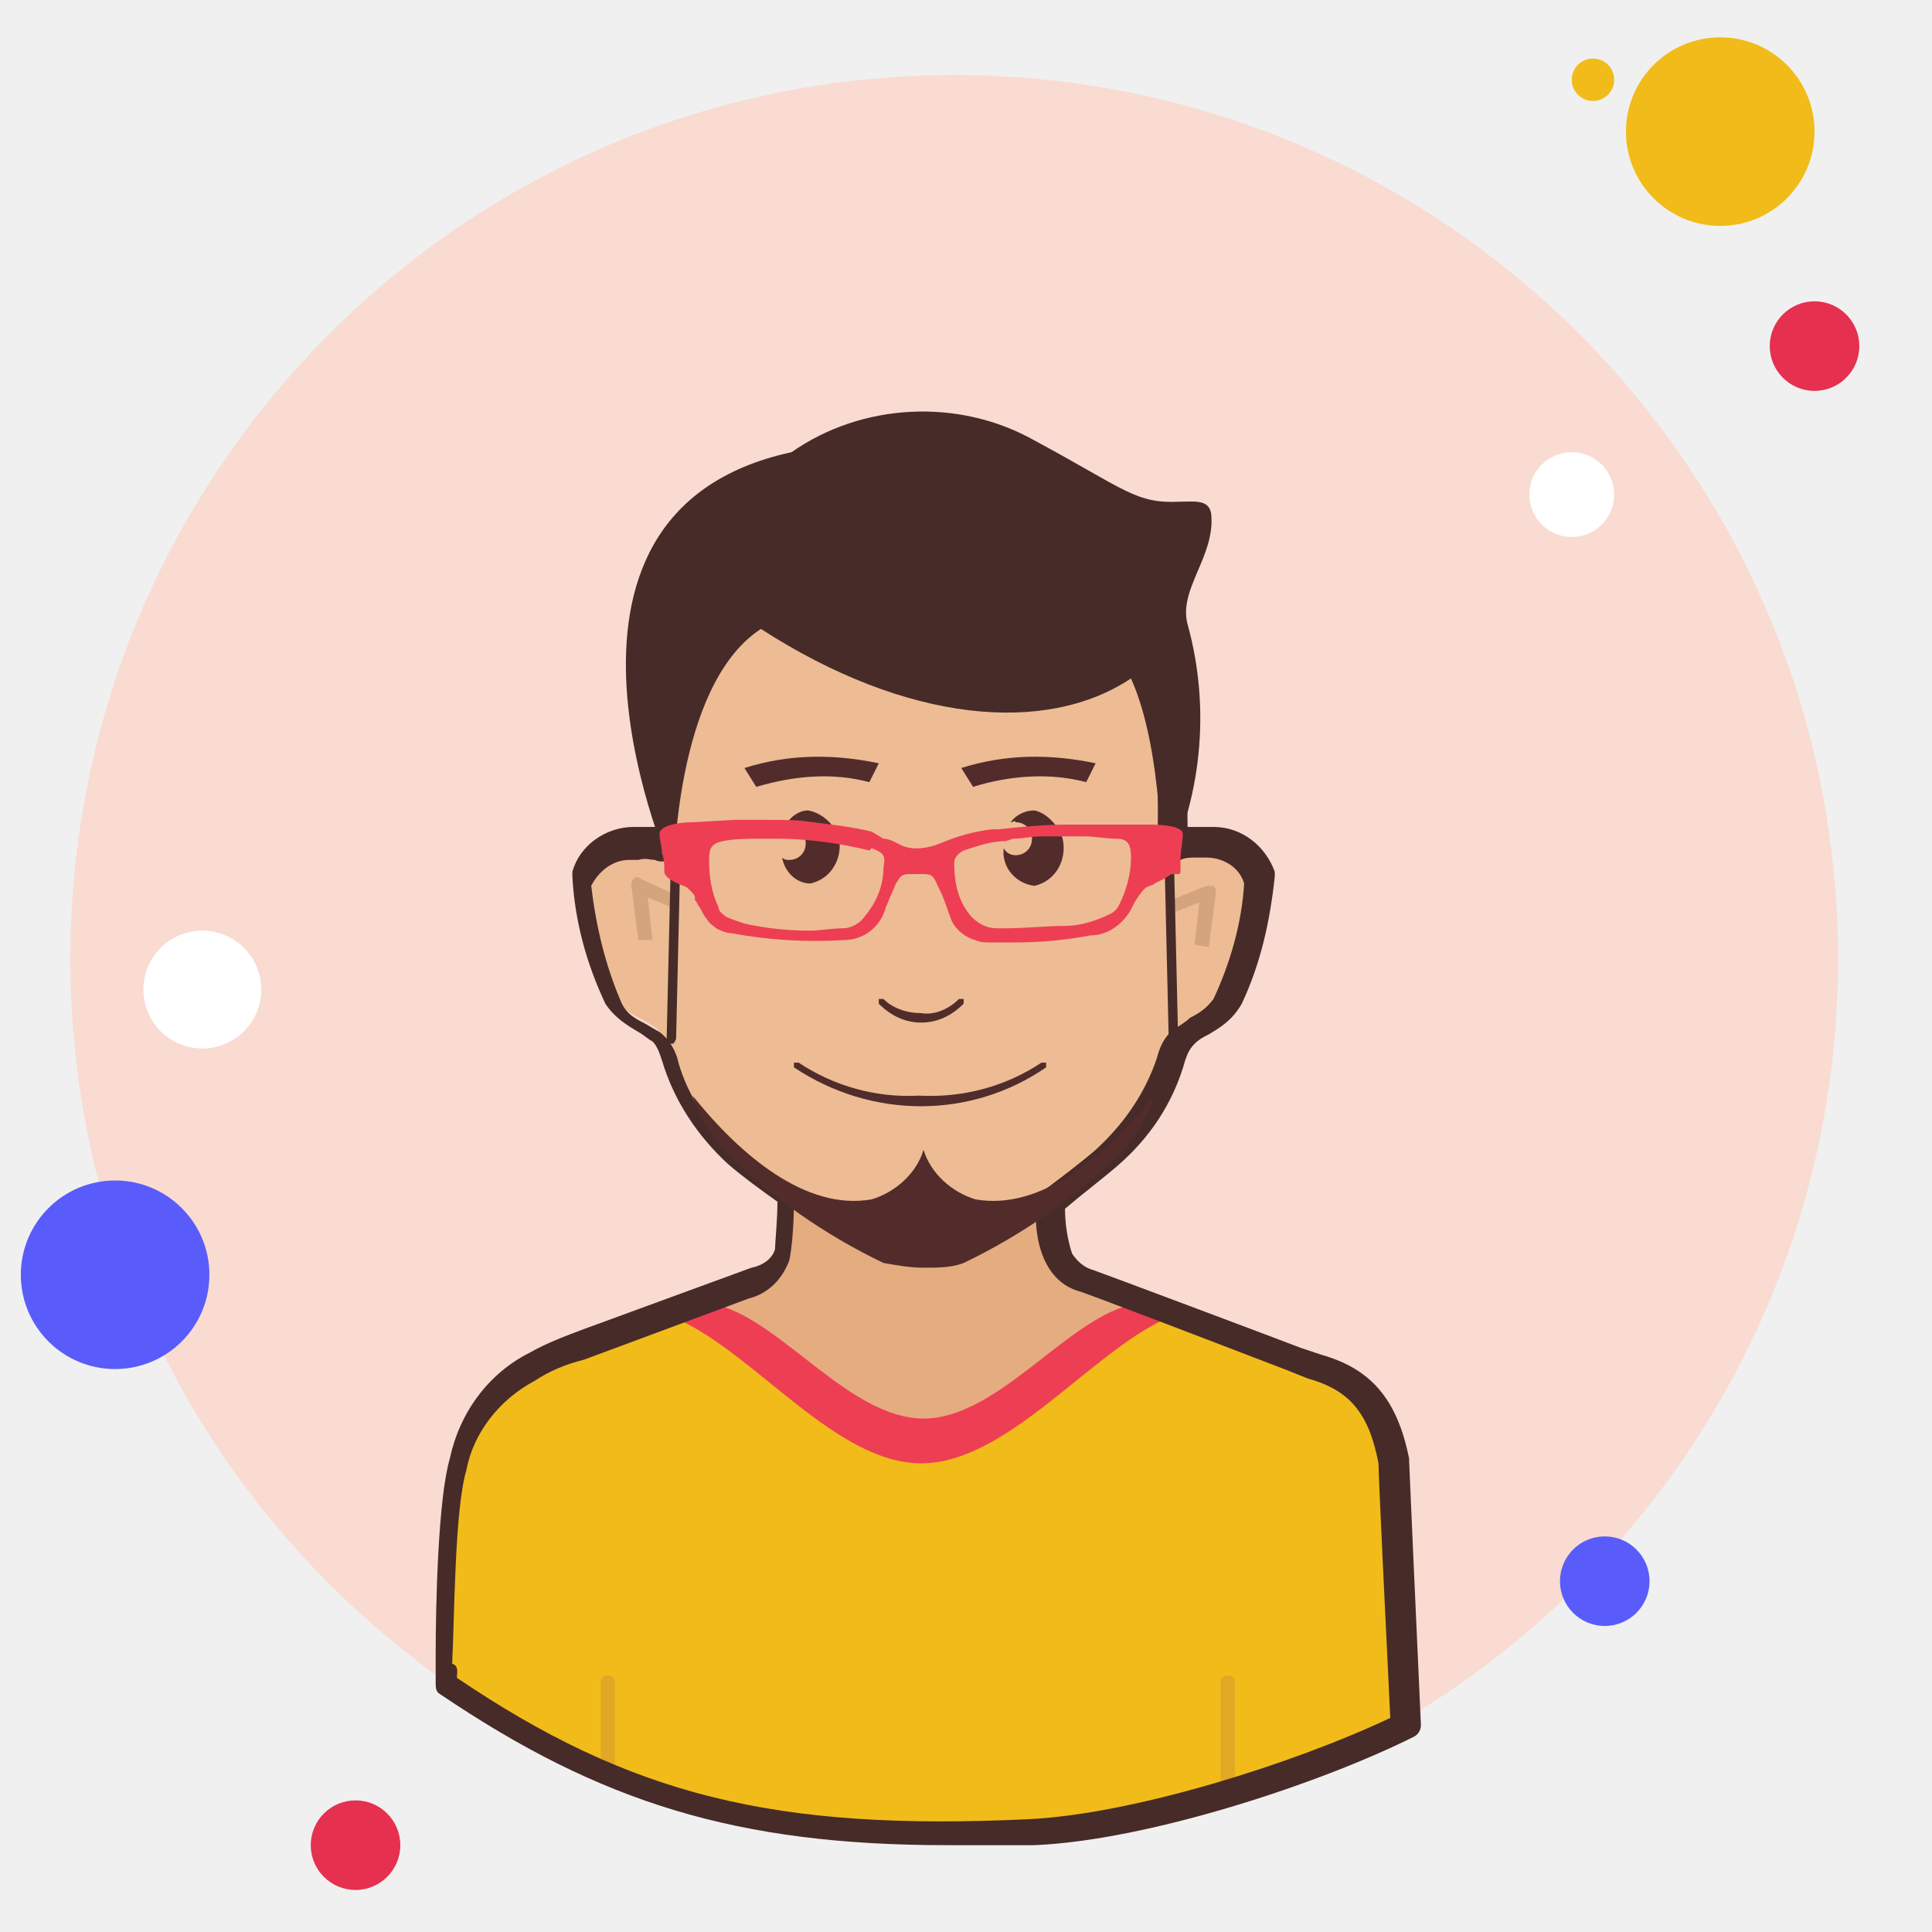
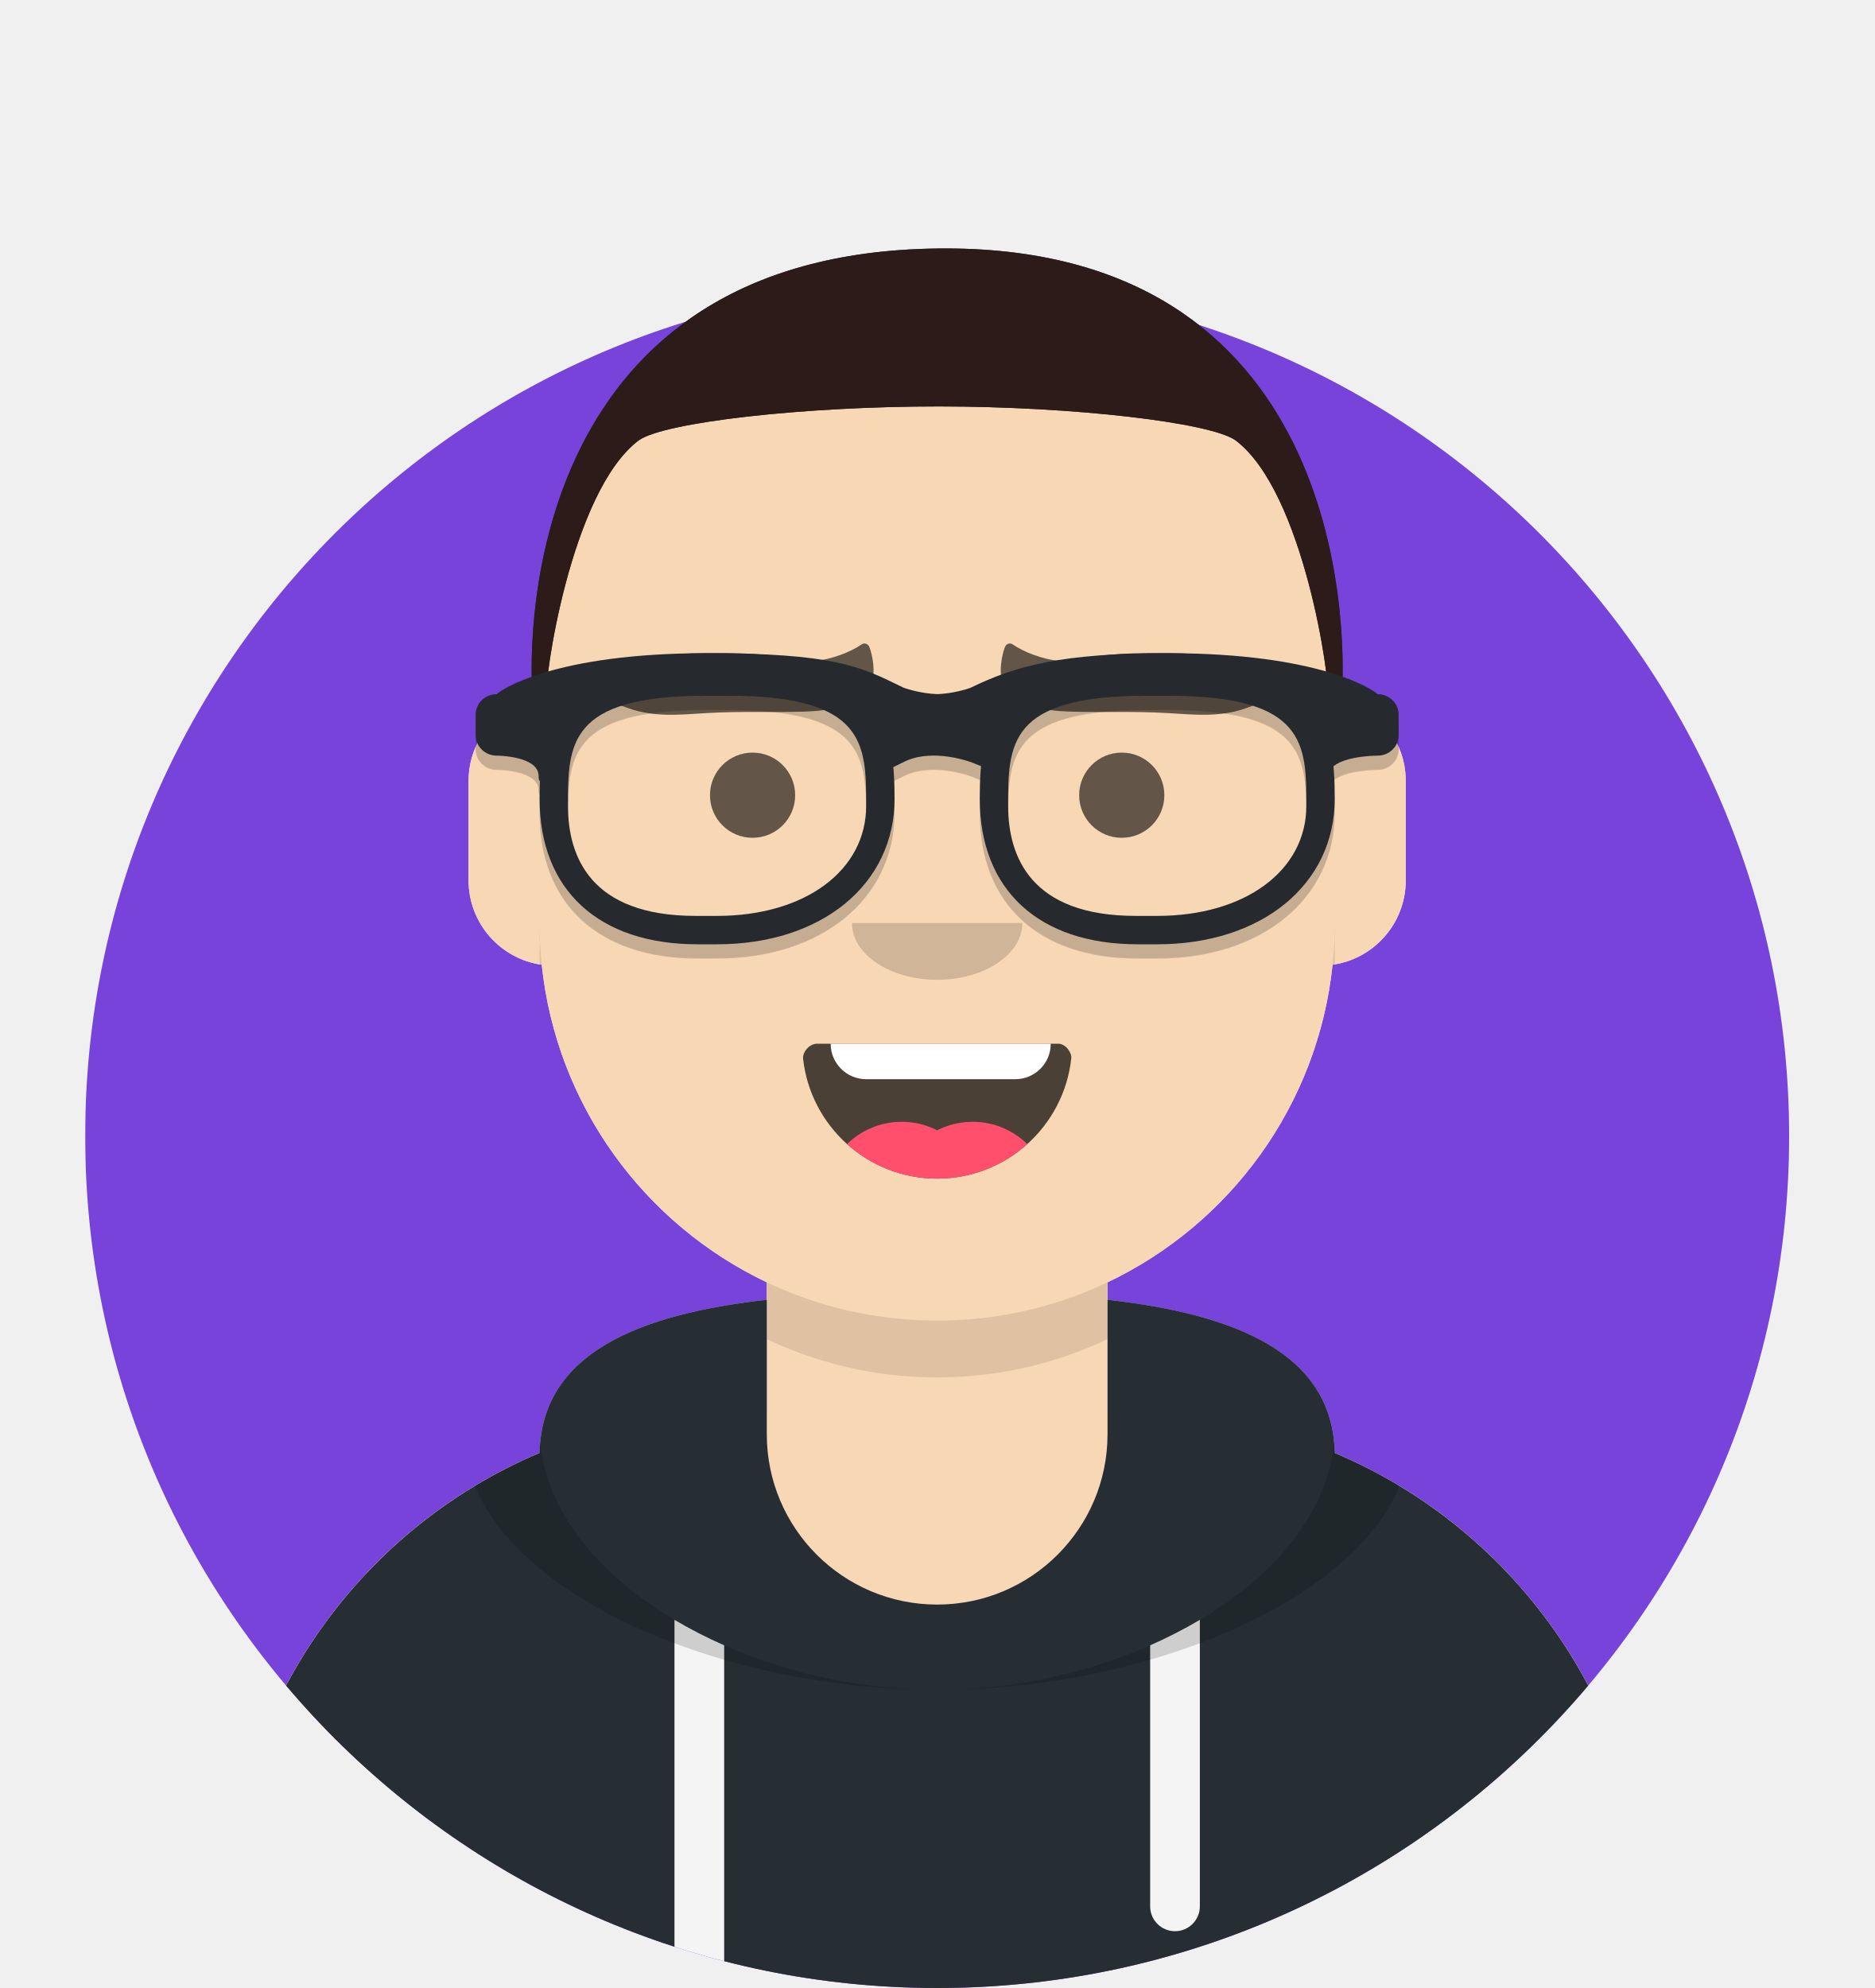
- <svg xmlns="http://www.w3.org/2000/svg" x="0px" y="0px" width="100" height="100" viewBox="0,0,256,256">
-   <g transform="translate(-28.16,-28.16) scale(1.22,1.22)">
-     <g fill-opacity="0" fill="#dddddd" fill-rule="nonzero" stroke="none" stroke-width="1" stroke-linecap="butt" stroke-linejoin="miter" stroke-miterlimit="10" stroke-dasharray="" stroke-dashoffset="0" font-family="none" font-weight="none" font-size="none" text-anchor="none" style="mix-blend-mode: normal">
-       <path d="M23.082,232.918v-209.836h209.836v209.836z" id="bgRectangle" />
-     </g>
-     <g fill="none" fill-rule="nonzero" stroke="none" stroke-width="1" stroke-linecap="butt" stroke-linejoin="miter" stroke-miterlimit="10" stroke-dasharray="" stroke-dashoffset="0" font-family="none" font-weight="none" font-size="none" text-anchor="none" style="mix-blend-mode: normal">
-       <g transform="scale(2.56,2.56)">
-         <path d="M20.2,55.4c-0.497,0 -0.9,0.403 -0.9,0.9c0,0.497 0.403,0.9 0.9,0.9c0.497,0 0.9,-0.403 0.9,-0.9c0,-0.497 -0.403,-0.9 -0.9,-0.9zM79.2,30.8c-0.387,0 -0.7,0.313 -0.7,0.7c0,0.387 0.313,0.7 0.7,0.7c0.387,0 0.7,-0.313 0.7,-0.7c0,-0.387 -0.313,-0.7 -0.7,-0.7z" fill="#ffffff" />
-         <path d="M76.6,11.5c-0.497,0 -0.9,0.403 -0.9,0.9c0,0.497 0.403,0.9 0.9,0.9c0.497,0 0.9,-0.403 0.9,-0.9c0,-0.497 -0.403,-0.9 -0.9,-0.9zM20.7,63.1c-0.497,0 -0.9,0.403 -0.9,0.9c0,0.497 0.403,0.9 0.9,0.9c0.497,0 0.9,-0.403 0.9,-0.9c0,-0.497 -0.403,-0.9 -0.9,-0.9z" fill="#f1bc19" />
-         <path d="M49.5,12.2c-20.711,0 -37.5,16.789 -37.5,37.5c0,20.711 16.789,37.5 37.5,37.5c20.711,0 37.5,-16.789 37.5,-37.5c0,-20.711 -16.789,-37.5 -37.5,-37.5z" fill="#f9dbd2" />
-         <path d="M82,10.6c-2.209,0 -4,1.791 -4,4c0,2.209 1.791,4 4,4c2.209,0 4,-1.791 4,-4c0,-2.209 -1.791,-4 -4,-4z" fill="#f1bc19" />
-         <path d="M86,21.8c-1.049,0 -1.9,0.851 -1.9,1.9c0,1.049 0.851,1.9 1.9,1.9c1.049,0 1.9,-0.851 1.9,-1.9c0,-1.049 -0.851,-1.9 -1.9,-1.9z" fill="#e5304f" />
-         <path d="M77.1,74.2c-1.049,0 -1.9,0.851 -1.9,1.9c0,1.049 0.851,1.9 1.9,1.9c1.049,0 1.9,-0.851 1.9,-1.9c0,-1.049 -0.851,-1.9 -1.9,-1.9zM13.9,59.1c-2.209,0 -4,1.791 -4,4c0,2.209 1.791,4 4,4c2.209,0 4,-1.791 4,-4c0,-2.209 -1.791,-4 -4,-4z" fill="#595cfb" />
-         <path d="M24.1,85.4c-1.049,0 -1.9,0.851 -1.9,1.9c0,1.049 0.851,1.9 1.9,1.9c1.049,0 1.9,-0.851 1.9,-1.9c0,-1.049 -0.851,-1.9 -1.9,-1.9z" fill="#e5304f" />
-         <path d="M75.7,28.2c-0.994,0 -1.8,0.806 -1.8,1.8c0,0.994 0.806,1.8 1.8,1.8c0.994,0 1.8,-0.806 1.8,-1.8c0,-0.994 -0.806,-1.8 -1.8,-1.8zM17.6,48.5c-1.381,0 -2.5,1.119 -2.5,2.5c0,1.381 1.119,2.5 2.5,2.5c1.381,0 2.5,-1.119 2.5,-2.5c0,-1.381 -1.119,-2.5 -2.5,-2.5z" fill="#ffffff" />
-         <path d="M68,70.9c-0.4,-2.2 -1.3,-3.4 -3.3,-4l-0.3,-0.1l-0.6,-0.2c-1.4,-0.6 -8.8,-3.4 -8.8,-3.4c-0.6,-0.1 -1,-0.5 -1.2,-1.1c-0.2,-0.9 -0.3,-1.9 -0.2,-2.9c-1.6,0.6 -3.3,1 -5,1.4c-1.9,0.2 -6,-2.3 -6,-2.3c0,0 -0.1,3 -0.2,3.7c-0.2,0.6 -0.7,1 -1.3,1.1l-7.1,2.6c-0.8,0.2 -1.5,0.5 -2.2,0.9c-1.5,1 -2.6,2.4 -3.2,4.2c0,0 -0.5,3.3 -0.5,3.4c0,0.5 -0.1,1 -0.1,1.5c7.8,5.3 14,6.7 24.7,6.3c4.9,-0.2 12.1,-2.6 15.9,-4.5c-0.3,-4.2 -0.6,-6.6 -0.6,-6.6z" fill="#e5ac80" />
-         <path d="M68,70.9c-0.4,-2.2 -1.3,-3.4 -3.3,-4l-0.3,-0.1l-0.6,-0.2c-0.7,-0.3 -3.2,-1.2 -5.3,-2c-3.2,1.6 -6.6,6 -10.2,6c-3.6,0 -7.1,-4.6 -10.4,-6.1l0.8,-0.3v0l-0.3,0.1l-4.4,1.6c-0.8,0.2 -1.5,0.5 -2.2,0.9c-1.5,1 -2.6,2.4 -3.2,4.2c0,0 -0.5,3.3 -0.5,3.4c0,0.5 -0.1,5.4 -0.1,6c7.8,5.3 14,6.7 24.7,6.3c4.9,-0.2 12.1,-2.6 15.9,-4.5c-0.3,-4.4 -0.6,-11.3 -0.6,-11.3z" fill="#f1bc19" />
-         <path d="M56.9,64.4c-2.7,0.7 -5.6,4.8 -8.7,4.8c-3.1,0 -6,-4.1 -8.7,-4.8l-1.7,0.6c3.3,1.5 6.7,6.1 10.3,6.1c3.6,0 7.1,-4.6 10.3,-6.1z" fill="#ee3e54" />
-         <path d="M34.8,84.6c-0.2,0 -0.3,-0.1 -0.3,-0.3v-3.9c0,-0.2 0.1,-0.3 0.3,-0.3c0.2,0 0.3,0.1 0.3,0.3v3.9c-0.1,0.1 -0.2,0.3 -0.3,0.3zM61.1,85.3c-0.2,0 -0.3,-0.1 -0.3,-0.3v-4.6c0,-0.2 0.1,-0.3 0.3,-0.3c0.2,0 0.3,0.1 0.3,0.3v4.6c0,0.1 -0.2,0.3 -0.3,0.3z" fill="#e0a825" />
-         <path d="M60.3,44.4h-0.4c-1,0 -1.2,0.3 -1.2,-0.3c0.1,-1.1 -0.1,-5.4 -0.1,-5.6c0,-4.5 -4.7,-8.1 -10.5,-8.3h-0.2c-5.8,0.2 -10.5,3.8 -10.5,8.3c0,0.2 -0.2,4.5 -0.1,5.6c0,0.6 -0.2,0.2 -1.2,0.3h-0.4c-1,0 -1.8,0.7 -2.1,1.6c0.1,0.1 0.6,3.7 1.4,5.2c0.4,0.8 1.1,0.9 1.8,1.4c0.3,0.2 0.5,0.6 0.6,1c0.5,1.6 1.4,3 2.7,4.1c0.6,0.6 4.5,4.7 7.8,4.5c3.3,-0.2 7.3,-4 7.9,-4.5c1.3,-1.1 2.2,-2.5 2.7,-4.1c0.1,-0.4 0.3,-0.8 0.6,-1c0.7,-0.5 1.4,-0.6 1.8,-1.4c0.8,-1.4 1.3,-5.1 1.4,-5.2c-0.2,-1 -1.1,-1.6 -2,-1.6z" fill="#edbc94" />
-         <path d="M48.1,52.4c0.7,0 1.3,-0.3 1.8,-0.8c0,0 0,-0.1 0,-0.2v0v0c0,0 -0.1,0 -0.2,0v0c-0.4,0.4 -1,0.7 -1.6,0.6c-0.6,0 -1.2,-0.2 -1.6,-0.6h-0.1c0,0 0,0 -0.1,0c0,0 0,0.1 0,0.2c0.5,0.5 1.1,0.8 1.8,0.8zM45.9,42.2l0.4,-0.8c-1.9,-0.4 -3.8,-0.4 -5.7,0.2l0.5,0.8c1.7,-0.5 3.3,-0.6 4.8,-0.2zM55.1,42.2l0.4,-0.8c-1.9,-0.4 -3.8,-0.4 -5.7,0.2l0.5,0.8c1.6,-0.5 3.3,-0.6 4.8,-0.2zM43.3,43.4c-0.4,0 -0.8,0.3 -1,0.7c0.1,0 0.1,0 0.2,0c0.4,0 0.7,0.3 0.7,0.7c0,0.4 -0.3,0.7 -0.7,0.7c-0.1,0 -0.2,0 -0.3,-0.1c0.1,0.6 0.6,1.1 1.2,1.1c0.9,-0.2 1.4,-1.1 1.2,-2c-0.2,-0.5 -0.7,-1 -1.3,-1.1zM52.9,43.4c-0.4,0 -0.8,0.2 -1,0.5c0.1,0 0.2,-0.1 0.2,0c0.4,0 0.7,0.3 0.7,0.7c0,0.4 -0.3,0.7 -0.7,0.7c-0.2,0 -0.4,-0.1 -0.5,-0.3c-0.1,0.8 0.5,1.5 1.3,1.6c0.9,-0.2 1.4,-1.1 1.2,-2c-0.2,-0.6 -0.7,-1.1 -1.2,-1.2zM53.4,54.3c0,0 0,-0.1 0,-0.2v0v0c0,0 -0.1,0 -0.2,0v0c-1.5,1 -3.3,1.5 -5.2,1.4c-1.8,0.1 -3.6,-0.4 -5.1,-1.4c0,0 0,0 -0.1,0h-0.1c0,0 0,0.1 0,0.2c3.3,2.2 7.5,2.2 10.7,0z" fill="#512c2b" />
-         <path d="M49.2,87.3c-8.9,0 -14.7,-1.8 -21.5,-6.4c-0.2,-0.1 -0.2,-0.3 -0.2,-0.5c0,-0.1 0,-0.5 0,-1.1c0,-2.2 0.1,-6.7 0.6,-8.4c0.4,-1.9 1.6,-3.6 3.4,-4.5c0.7,-0.4 1.5,-0.7 2.3,-1l7.1,-2.6c0.5,-0.1 0.9,-0.4 1,-0.8c0,-0.3 0.1,-1.2 0.1,-2c-0.7,-0.5 -1.4,-1 -2.1,-1.6c-1.3,-1.2 -2.3,-2.7 -2.8,-4.4c-0.1,-0.3 -0.2,-0.6 -0.4,-0.8c-0.2,-0.1 -0.4,-0.3 -0.6,-0.4c-0.5,-0.3 -1,-0.6 -1.4,-1.2c-0.8,-1.7 -1.3,-3.5 -1.4,-5.4c0,-0.1 0,-0.1 0,-0.2c0.3,-1.1 1.4,-1.9 2.6,-1.9h0.4c0.3,0 0.5,0 0.7,0c0,-1.2 0,-3.8 0.1,-4.9c0,-0.3 0,-0.5 0,-0.5c0,-4.8 4.8,-8.7 11,-8.9h0.2c6.2,0.2 11,4.1 11,8.9c0,0 0,0.2 0,0.5c0,1.2 0.1,3.8 0.1,4.9c0.2,0 0.4,0 0.7,0h0.4c1.2,0 2.2,0.8 2.6,1.9c0,0.1 0,0.1 0,0.2c-0.2,1.9 -0.6,3.7 -1.4,5.4c-0.4,0.7 -0.9,1 -1.4,1.3c-0.2,0.1 -0.4,0.2 -0.6,0.4c-0.2,0.2 -0.3,0.4 -0.4,0.7c-0.5,1.8 -1.5,3.3 -2.9,4.5c-0.7,0.6 -1.5,1.2 -2.2,1.8c0,0.6 0.1,1.3 0.3,1.9c0.2,0.3 0.5,0.6 0.9,0.7c0.3,0.1 7.5,2.8 8.8,3.3l0.9,0.3c2.1,0.6 3.2,1.9 3.7,4.4c0,0 0,0 0,0.1c0,0 0.3,6.9 0.5,11.2c0,0.2 -0.1,0.4 -0.3,0.5c-4,2 -11.3,4.4 -16.1,4.6c-1.5,0 -2.6,0 -3.7,0zM28.4,80.2c7.4,5 13.5,6.5 24.2,6c4.5,-0.2 11.4,-2.4 15.4,-4.3c-0.2,-4.1 -0.5,-10.3 -0.5,-10.8c-0.4,-2.1 -1.2,-3.1 -3,-3.6l-1,-0.4c-1.3,-0.5 -8.6,-3.3 -8.7,-3.3c-0.7,-0.2 -1.2,-0.7 -1.5,-1.4c-0.3,-0.7 -0.4,-1.6 -0.3,-2.4c0,-0.2 0.1,-0.3 0.2,-0.4c0.8,-0.6 1.6,-1.2 2.3,-1.8c1.2,-1.1 2.1,-2.4 2.6,-3.9c0.1,-0.4 0.3,-0.9 0.7,-1.2c0.3,-0.2 0.5,-0.3 0.7,-0.5c0.4,-0.2 0.7,-0.4 1,-0.8c0.7,-1.5 1.2,-3.2 1.3,-4.9c-0.2,-0.7 -0.9,-1.1 -1.6,-1.1h-0.4c-0.3,0 -0.5,0 -0.7,0.1c-0.3,0 -0.6,0.1 -0.8,-0.1c-0.2,-0.2 -0.2,-0.6 -0.2,-0.7c0.1,-0.8 0,-3.9 -0.1,-5c0,-0.3 0,-0.5 0,-0.6c0,-4.2 -4.4,-7.7 -10,-7.9h-0.2c-5.6,0.2 -10,3.7 -10,7.9c0,0 0,0.2 0,0.5c0,1.2 -0.1,4.2 -0.1,5.1c0,0.2 0,0.5 -0.2,0.7c-0.2,0.2 -0.5,0.2 -0.7,0.1c-0.2,0 -0.4,-0.1 -0.7,0h-0.4c-0.7,0 -1.3,0.5 -1.6,1.1c0.2,1.7 0.6,3.4 1.3,5c0.2,0.4 0.5,0.6 0.9,0.8c0.2,0.1 0.5,0.3 0.7,0.4c0.4,0.3 0.7,0.8 0.8,1.3c0.4,1.4 1.3,2.8 2.5,3.8c0.7,0.6 1.5,1.2 2.2,1.7c0.1,0.1 0.2,0.2 0.2,0.4c0,1 -0.1,2.1 -0.2,2.5c-0.3,0.8 -0.9,1.4 -1.7,1.6l-7,2.6c-0.8,0.2 -1.5,0.5 -2.1,0.9c-1.5,0.8 -2.6,2.2 -2.9,3.8c-0.5,1.7 -0.5,6.3 -0.6,8.2c0.3,0.1 0.2,0.4 0.2,0.6z" fill="#472b29" />
-         <path d="M60.3,49.2l-0.6,-0.1l0.2,-1.8l-1,0.4l-0.2,-0.5l1.5,-0.6c0.1,0 0.2,0 0.3,0c0.1,0.1 0.1,0.2 0.1,0.3zM36.1,48.9l-0.3,-2.3c0,-0.1 0,-0.2 0.1,-0.3c0.1,-0.1 0.2,-0.1 0.3,0l1.5,0.7l-0.2,0.5l-1,-0.4l0.2,1.8z" fill="#d3a47d" />
-         <path d="M37.5,53.3c-0.1,0 -0.1,0 0,0c-0.1,0 -0.2,-0.1 -0.2,-0.2l0.2,-8.6c0,-0.1 0.1,-0.2 0.2,-0.2v0c0.1,0 0.2,0.1 0.2,0.2l-0.2,8.6c-0.1,0.2 -0.1,0.2 -0.2,0.2zM58.8,53.3c-0.1,0 -0.2,-0.1 -0.2,-0.2l-0.2,-8.6c0,-0.1 0.1,-0.2 0.2,-0.2c0.1,0 0.2,0.1 0.2,0.2l0.2,8.6c0,0.1 -0.1,0.2 -0.2,0.2z" fill="#472b29" />
-         <path d="M50.4,59.9c-1,-0.3 -1.9,-1.1 -2.2,-2.1c-0.3,1 -1.2,1.8 -2.2,2.1c-2.8,0.5 -5.6,-1.9 -7.6,-4.4c0.3,0.9 0.7,1.6 1.3,2.3c2,2 4.3,3.6 6.8,4.8c0.6,0.1 1.1,0.2 1.7,0.2c0.6,0 1.2,0 1.7,-0.2c2.5,-1.2 4.8,-2.8 6.8,-4.8c0.6,-0.7 1,-1.5 1.3,-2.3c-2,2.5 -4.8,4.9 -7.6,4.4z" fill="#512c2b" />
-         <path d="M60.4,30.8c-0.1,-0.6 -0.7,-0.5 -1.3,-0.5c-1.9,0.1 -2.3,-0.5 -6.2,-2.6c-3.2,-1.8 -7.3,-1.6 -10.3,0.5c-12,2.6 -5,18 -5,18c0,0 0,-8.1 3.7,-10.5c6.2,4 12.1,4.5 15.7,2.1c1.4,3.1 1.3,8.5 1.3,8.5c1.7,-3.3 2.1,-7.2 1.1,-10.8c-0.4,-1.5 1.2,-2.9 1,-4.7z" fill="#472b29" />
-         <path d="M57.8,44h-0.2h-0.2h-1.1c-0.7,0 -1.3,0 -2,0c-1,0 -2,0.1 -2.9,0.2h-0.3c-0.8,0.1 -1.5,0.3 -2.2,0.6c-0.5,0.2 -1.1,0.3 -1.6,0.1l-0.2,-0.1c-0.2,-0.1 -0.4,-0.2 -0.6,-0.2l-0.5,-0.3c-0.8,-0.2 -1.7,-0.3 -2.5,-0.4c-0.6,-0.1 -1.2,-0.1 -1.8,-0.1h-0.7h-0.8l-1.8,0.1c-0.5,0 -1.1,0.1 -1.3,0.3c-0.1,0.1 -0.1,0.1 -0.1,0.2c0,0.3 0.1,0.5 0.1,0.8c0.1,0.3 0.1,0.5 0.1,0.8c0,0.2 0.3,0.4 0.8,0.6c0.1,0 0.2,0.1 0.3,0.2c0.1,0.1 0.2,0.2 0.2,0.3v0.1c0.1,0.1 0.1,0.2 0.2,0.3c0.1,0.2 0.2,0.4 0.3,0.5c0.1,0.2 0.3,0.3 0.4,0.4c0.2,0.1 0.4,0.2 0.6,0.2c1.6,0.3 3.2,0.4 4.8,0.3c0.9,0 1.6,-0.6 1.8,-1.4c0.1,-0.2 0.2,-0.5 0.3,-0.7c0.1,-0.2 0.1,-0.3 0.2,-0.4c0.1,-0.2 0.2,-0.3 0.5,-0.3h0.5c0.4,0 0.5,0 0.7,0.5l0.1,0.2c0.2,0.4 0.3,0.8 0.5,1.3c0.2,0.4 0.6,0.7 1,0.8c0.2,0.1 0.4,0.1 0.6,0.1c0.4,0 0.8,0 1.1,0c1.1,0 2.1,-0.1 3.2,-0.3c0.8,0 1.5,-0.6 1.8,-1.3c0.1,-0.2 0.3,-0.5 0.5,-0.7c0.1,-0.1 0.3,-0.1 0.4,-0.2c0.4,-0.2 0.6,-0.3 0.7,-0.4h0.3c0.1,0 0.1,-0.1 0.1,-0.1c0,-0.2 0,-0.3 0,-0.5c0,-0.4 0.1,-0.8 0.1,-1.1c0,-0.3 -0.7,-0.4 -1.4,-0.4zM52,44.6c0.4,0 0.8,-0.1 1.2,-0.1h0.5h0.8c0.2,0 0.3,0 0.5,0c0.5,0 0.9,0.1 1.4,0.1c0.5,0 0.6,0.3 0.6,0.8c0,0.7 -0.2,1.4 -0.5,2c-0.1,0.2 -0.2,0.3 -0.4,0.4c-0.6,0.3 -1.3,0.5 -1.9,0.5c-0.8,0 -1.7,0.1 -2.5,0.1h-0.4c-0.5,0 -1,-0.3 -1.3,-0.8c-0.4,-0.6 -0.5,-1.3 -0.5,-2c0,-0.2 0.2,-0.4 0.4,-0.5c0.6,-0.2 1.2,-0.4 1.8,-0.4zM46.5,45.8c0,0.8 -0.3,1.5 -0.8,2.1c-0.2,0.3 -0.6,0.5 -0.9,0.5c-0.5,0 -1,0.1 -1.4,0.1v0c-1,0 -1.9,-0.1 -2.8,-0.3c-0.3,-0.1 -0.6,-0.2 -0.8,-0.3c-0.1,-0.1 -0.3,-0.2 -0.3,-0.4c-0.3,-0.6 -0.4,-1.3 -0.4,-2c0,-0.5 0.1,-0.7 0.6,-0.8c0.5,-0.1 1.1,-0.1 1.6,-0.1h0.7c1.3,0 2.7,0.2 3.9,0.5l0.1,-0.1c0.5,0.2 0.6,0.3 0.5,0.8z" fill="#ee3e54" />
+ <svg xmlns="http://www.w3.org/2000/svg" xmlns:xlink="http://www.w3.org/1999/xlink" width="264px" height="280px" viewBox="0 0 264 280" version="1.1">
+   <defs>
+     <circle id="react-path-1" cx="120" cy="120" r="120" />
+     <path d="M12,160 C12,226.274 65.726,280 132,280 C198.274,280 252,226.274 252,160 L264,160 L264,-1.42108547e-14 L-3.19744231e-14,-1.42108547e-14 L-3.19744231e-14,160 L12,160 Z" id="react-path-2" />
+     <path d="M124,144.611 L124,163 L128,163 L128,163 C167.765,163 200,195.235 200,235 L200,244 L0,244 L0,235 C-4.86974701e-15,195.235 32.235,163 72,163 L72,163 L76,163 L76,144.611 C58.763,136.422 46.372,119.687 44.305,99.881 C38.48,99.058 34,94.052 34,88 L34,74 C34,68.054 38.325,63.118 44,62.166 L44,56 L44,56 C44,25.072 69.072,5.68137151e-15 100,0 L100,0 L100,0 C130.928,-5.68137151e-15 156,25.072 156,56 L156,62.166 C161.675,63.118 166,68.054 166,74 L166,88 C166,94.052 161.52,99.058 155.695,99.881 C153.628,119.687 141.237,136.422 124,144.611 Z" id="react-path-3" />
+   </defs>
+   <g id="Avataaar" stroke="none" stroke-width="1" fill="none" fill-rule="evenodd">
+     <g transform="translate(-825, -1100)" id="Avataaar/Circle">
+       <g transform="translate(825, 1100)">
+         <g id="Circle" stroke-width="1" fill-rule="evenodd" transform="translate(12, 40)">
+           <mask id="react-mask-4" fill="white">
+             <use xlink:href="#react-path-1" />
+           </mask>
+           <use id="Circle-Background" fill="#E6E6E6" xlink:href="#react-path-1" />
+           <g id="Color/Palette/Blue-01" mask="url(#react-mask-4)" fill="#7743DB">
+             <rect id="🖍Color" x="0" y="0" width="240" height="240" />
+           </g>
+         </g>
+         <mask id="react-mask-5" fill="white">
+           <use xlink:href="#react-path-2" />
+         </mask>
+         <g id="Mask" />
+         <g id="Avataaar" stroke-width="1" fill-rule="evenodd" mask="url(#react-mask-5)">
+           <g id="Body" transform="translate(32, 36)">
+             <mask id="react-mask-6" fill="white">
+               <use xlink:href="#react-path-3" />
+             </mask>
+             <use fill="#F7EFE5" xlink:href="#react-path-3" />
+             <g id="Skin/👶🏽-03-Brown" mask="url(#react-mask-6)" fill="#F8D7B5">
+               <g transform="translate(0, 0)" id="Color">
+                 <rect x="0" y="0" width="264" height="280" />
+               </g>
+             </g>
+             <path d="M156,79 L156,102 C156,132.928 130.928,158 100,158 C69.072,158 44,132.928 44,102 L44,79 L44,94 C44,124.928 69.072,150 100,150 C130.928,150 156,124.928 156,94 L156,79 Z" id="Neck-Shadow" fill-opacity="0.1" fill="#000000" mask="url(#react-mask-6)" />
+           </g>
+           <g id="Clothing/Hoodie" transform="translate(0, 170)">
+             <defs>
+               <path d="M108,13.071 C90.081,15.076 76.28,20.552 76.004,34.645 C50.146,45.568 32,71.165 32,100.999 L32,100.999 L32,110 L232,110 L232,100.999 C232,71.165 213.854,45.568 187.996,34.645 C187.72,20.552 173.919,15.076 156,13.071 L156,32 L156,32 C156,45.255 145.255,56 132,56 L132,56 C118.745,56 108,45.255 108,32 L108,13.071 Z" id="react-path-107" />
+             </defs>
+             <mask id="react-mask-108" fill="white">
+               <use xlink:href="#react-path-107" />
+             </mask>
+             <use id="Hoodie" fill="#B7C1DB" fill-rule="evenodd" xlink:href="#react-path-107" />
+             <g id="Color/Palette/Gray-01" mask="url(#react-mask-108)" fill-rule="evenodd" fill="#262E33">
+               <rect id="🖍Color" x="0" y="0" width="264" height="110" />
+             </g>
+             <path d="M102,61.739 L102,110 L95,110 L95,58.15 C97.204,59.46 99.547,60.661 102,61.739 Z M169,58.15 L169,98.5 C169,100.433 167.433,102 165.5,102 C163.567,102 162,100.433 162,98.5 L162,61.739 C164.453,60.661 166.796,59.46 169,58.15 Z" id="Straps" fill="#F4F4F4" fill-rule="evenodd" mask="url(#react-mask-108)" />
+             <path d="M90.96,12.724 C75.909,15.571 65.5,21.243 65.5,32.308 C65.5,52.02 98.538,68 132,68 C165.462,68 198.5,52.02 198.5,32.308 C198.5,21.243 188.091,15.571 173.04,12.724 C182.125,16.074 188,21.706 188,31.077 C188,51.469 160.179,68 132,68 C103.821,68 76,51.469 76,31.077 C76,21.706 81.875,16.074 90.96,12.724 Z" id="Shadow" fill-opacity="0.16" fill="#000000" fill-rule="evenodd" mask="url(#react-mask-108)" />
+           </g>
+           <g id="Face" transform="translate(76, 82)" fill="#000000">
+             <g id="Mouth/Smile" transform="translate(2, 52)">
+               <defs>
+                 <path d="M35.118,15.128 C36.176,24.62 44.226,32 54,32 C63.804,32 71.874,24.574 72.892,15.04 C72.974,14.273 72.117,13 71.043,13 C56.149,13 44.738,13 37.087,13 C36.007,13 35.012,14.178 35.118,15.128 Z" id="react-path-99" />
+               </defs>
+               <mask id="react-mask-100" fill="white">
+                 <use xlink:href="#react-path-99" />
+               </mask>
+               <use id="Mouth" fill-opacity="0.7" fill="#000000" fill-rule="evenodd" xlink:href="#react-path-99" />
+               <rect id="Teeth" fill="#FFFFFF" fill-rule="evenodd" mask="url(#react-mask-100)" x="39" y="2" width="31" height="16" rx="5" />
+               <g id="Tongue" stroke-width="1" fill-rule="evenodd" mask="url(#react-mask-100)" fill="#FF4F6D">
+                 <g transform="translate(38, 24)">
+                   <circle cx="11" cy="11" r="11" />
+                   <circle cx="21" cy="11" r="11" />
+                 </g>
+               </g>
+             </g>
+             <g id="Nose/Default" transform="translate(28, 40)" fill-opacity="0.16">
+               <path d="M16,8 C16,12.418 21.373,16 28,16 L28,16 C34.627,16 40,12.418 40,8" id="Nose" />
+             </g>
+             <g id="Eyes/Default-😀" transform="translate(0, 8)" fill-opacity="0.6">
+               <circle id="Eye" cx="30" cy="22" r="6" />
+               <circle id="Eye" cx="82" cy="22" r="6" />
+             </g>
+             <g id="Eyebrow/Natural/Flat-Natural" fill-opacity="0.6">
+               <path d="M38.569,10.702 C33.587,11.238 28.655,11.134 23.656,11.101 C19.823,11.076 15.92,10.689 12.325,12.509 C11.636,12.857 7.877,14.945 8.003,16.011 C8.104,16.863 12.013,18.064 12.717,18.284 C16.428,19.445 19.924,18.928 23.687,18.57 C28.302,18.132 32.914,18.175 37.532,17.874 C40.642,17.672 45.422,16.977 46.829,13.148 C47.253,11.995 46.815,9.734 46.307,8.506 C46.105,8.018 45.563,7.85 45.169,8.149 C43.756,9.222 40.985,10.443 38.569,10.702" id="Fill-10" transform="translate(27.5, 13.5) rotate(2) translate(-27.5, -13.5) " />
+               <path d="M95.569,10.702 C90.587,11.238 85.655,11.134 80.656,11.101 C76.823,11.076 72.92,10.689 69.325,12.509 C68.636,12.857 64.877,14.945 65.003,16.011 C65.104,16.863 69.013,18.064 69.717,18.284 C73.428,19.445 76.924,18.928 80.687,18.57 C85.302,18.132 89.914,18.175 94.532,17.874 C97.642,17.672 102.422,16.977 103.829,13.148 C104.253,11.995 103.815,9.734 103.307,8.506 C103.105,8.018 102.563,7.85 102.169,8.149 C100.756,9.222 97.985,10.443 95.569,10.702" id="Fill-10" transform="translate(84.5, 13.5) scale(-1, 1) rotate(2) translate(-84.5, -13.5) " />
+             </g>
+           </g>
+           <g id="Top" stroke-width="1" fill-rule="evenodd">
+             <defs>
+               <rect id="react-path-310" x="0" y="0" width="264" height="280" />
+               <path d="M1,64 C1.347,65.488 2.673,65.223 3,64 C2.537,62.446 6.296,35.248 16,28 C19.618,25.483 39.008,23.232 58.313,23.246 C77.409,23.259 96.421,25.511 100,28 C109.704,35.248 113.463,62.446 113,64 C113.327,65.223 114.653,65.488 115,64 C115.719,53.702 115,0.274 58,1 C1,1.726 0.281,53.702 1,64 Z" id="react-path-311" />
+               <filter x="-0.8%" y="-2.0%" width="101.5%" height="108.0%" filterUnits="objectBoundingBox" id="react-filter-307">
+                 <feOffset dx="0" dy="2" in="SourceAlpha" result="shadowOffsetOuter1" />
+                 <feColorMatrix values="0 0 0 0 0   0 0 0 0 0   0 0 0 0 0  0 0 0 0.16 0" type="matrix" in="shadowOffsetOuter1" result="shadowMatrixOuter1" />
+                 <feMerge>
+                   <feMergeNode in="shadowMatrixOuter1" />
+                   <feMergeNode in="SourceGraphic" />
+                 </feMerge>
+               </filter>
+             </defs>
+             <mask id="react-mask-308" fill="white">
+               <use xlink:href="#react-path-310" />
+             </mask>
+             <g id="Mask" />
+             <g id="Top/Short-Hair/The-Caesar" mask="url(#react-mask-308)">
+               <g transform="translate(-1, 0)">
+                 <g id="Hair" stroke-width="1" fill-rule="evenodd" transform="translate(75, 34)">
+                   <mask id="react-mask-309" fill="white">
+                     <use xlink:href="#react-path-311" />
+                   </mask>
+                   <use id="Caesar" fill="#28354B" xlink:href="#react-path-311" />
+                   <g id="Skin/👶🏽-03-Brown" mask="url(#react-mask-309)" fill="#2C1B18">
+                     <g transform="translate(0, 0) " id="Color">
+                       <rect x="0" y="0" width="264" height="280" />
+                     </g>
+                   </g>
+                 </g>
+                 <g id="Top/_Resources/Prescription-02" fill="none" transform="translate(62, 85)" stroke-width="1">
+                   <defs>
+                     <filter x="-0.8%" y="-2.4%" width="101.5%" height="109.8%" filterUnits="objectBoundingBox" id="react-filter-312">
+                       <feOffset dx="0" dy="2" in="SourceAlpha" result="shadowOffsetOuter1" />
+                       <feColorMatrix values="0 0 0 0 0   0 0 0 0 0   0 0 0 0 0  0 0 0 0.2 0" type="matrix" in="shadowOffsetOuter1" result="shadowMatrixOuter1" />
+                       <feMerge>
+                         <feMergeNode in="shadowMatrixOuter1" />
+                         <feMergeNode in="SourceGraphic" />
+                       </feMerge>
+                     </filter>
+                   </defs>
+                   <g id="Wayfarers" filter="url(#react-filter-312)" transform="translate(6, 7)" fill="#252C2F">
+                     <path d="M34,41 L31.242,41 C17.315,41 9,33.336 9,20.5 C9,10.127 10.817,0 32.53,0 L35.47,0 C57.183,0 59,10.127 59,20.5 C59,32.569 48.721,41 34,41 Z M32.385,6 C13,6 13,12.841 13,21.502 C13,28.572 16.116,37 30.971,37 L34,37 C46.365,37 55,30.627 55,21.502 C55,12.841 55,6 35.615,6 L32.385,6 Z" id="Left" fill-rule="nonzero" />
+                     <path d="M96,41 L93.242,41 C79.315,41 71,33.336 71,20.5 C71,10.127 72.817,0 94.53,0 L97.47,0 C119.183,0 121,10.127 121,20.5 C121,32.569 110.721,41 96,41 Z M94.385,6 C75,6 75,12.841 75,21.502 C75,28.572 78.119,37 92.971,37 L96,37 C108.365,37 117,30.627 117,21.502 C117,12.841 117,6 97.615,6 L94.385,6 Z" id="Right" fill-rule="nonzero" />
+                     <path d="M2.955,5.772 C3.646,5.096 11.21,0 32.5,0 C50.351,0 54.13,1.853 59.85,4.652 L60.269,4.859 C60.667,4.999 62.7,5.69 65.079,5.766 C67.246,5.673 69.1,5.085 69.642,4.897 C76.17,1.722 82.561,0 97.5,0 C118.79,0 126.354,5.096 127.045,5.772 C128.679,5.772 130,7.062 130,8.657 L130,11.543 C130,13.139 128.679,14.429 127.045,14.429 C127.045,14.429 120.144,14.429 120.144,17.315 C120.144,20.2 118.182,13.139 118.182,11.543 L118.182,8.732 C114.579,7.353 108.128,4.786 97.5,4.786 C85.658,4.786 79.761,6.886 74.702,8.971 L74.759,9.108 L74.756,11.094 L72.539,16.444 L69.8,15.361 C69.556,15.264 69.028,15.09 68.296,14.91 C66.256,14.407 64.159,14.254 62.304,14.634 C61.624,14.774 60.992,14.984 60.413,15.267 L57.77,16.558 L55.127,11.396 L55.244,9.102 L55.325,8.907 C50.962,6.874 46.939,4.786 32.5,4.786 C21.872,4.786 15.422,7.352 11.818,8.731 L11.818,11.543 C11.818,13.139 8.864,20.2 8.864,17.315 C8.864,14.429 2.955,14.429 2.955,14.429 C1.324,14.429 0,13.139 0,11.543 L0,8.657 C0,7.062 1.324,5.772 2.955,5.772 Z" id="Stuff" fill-rule="nonzero" />
+                   </g>
+                 </g>
+               </g>
+             </g>
+           </g>
+         </g>
      </g>
    </g>
  </g>
</svg>
